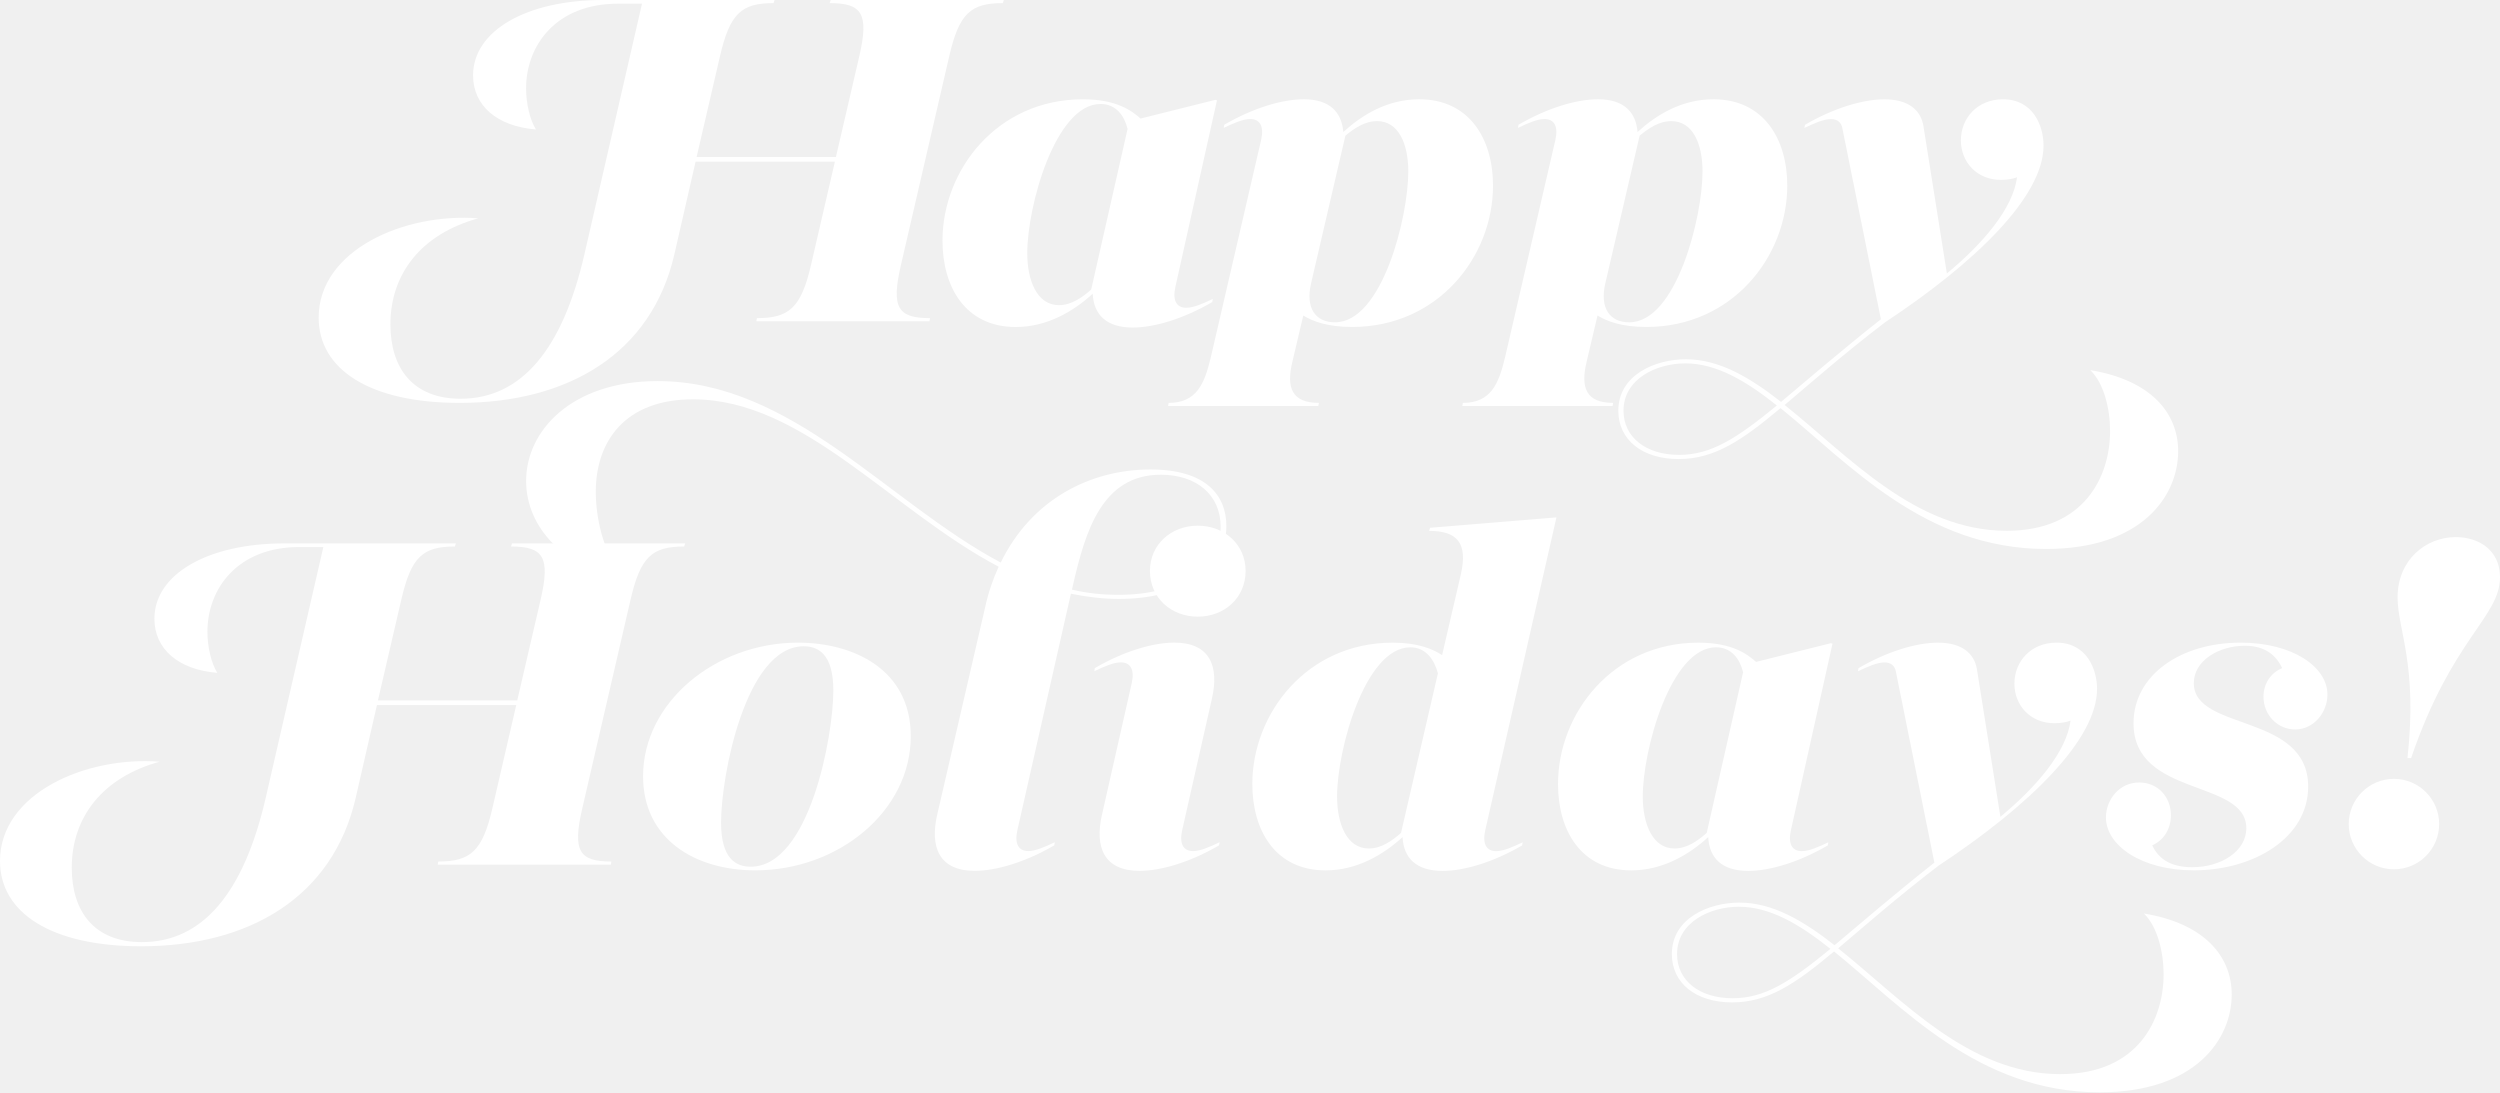
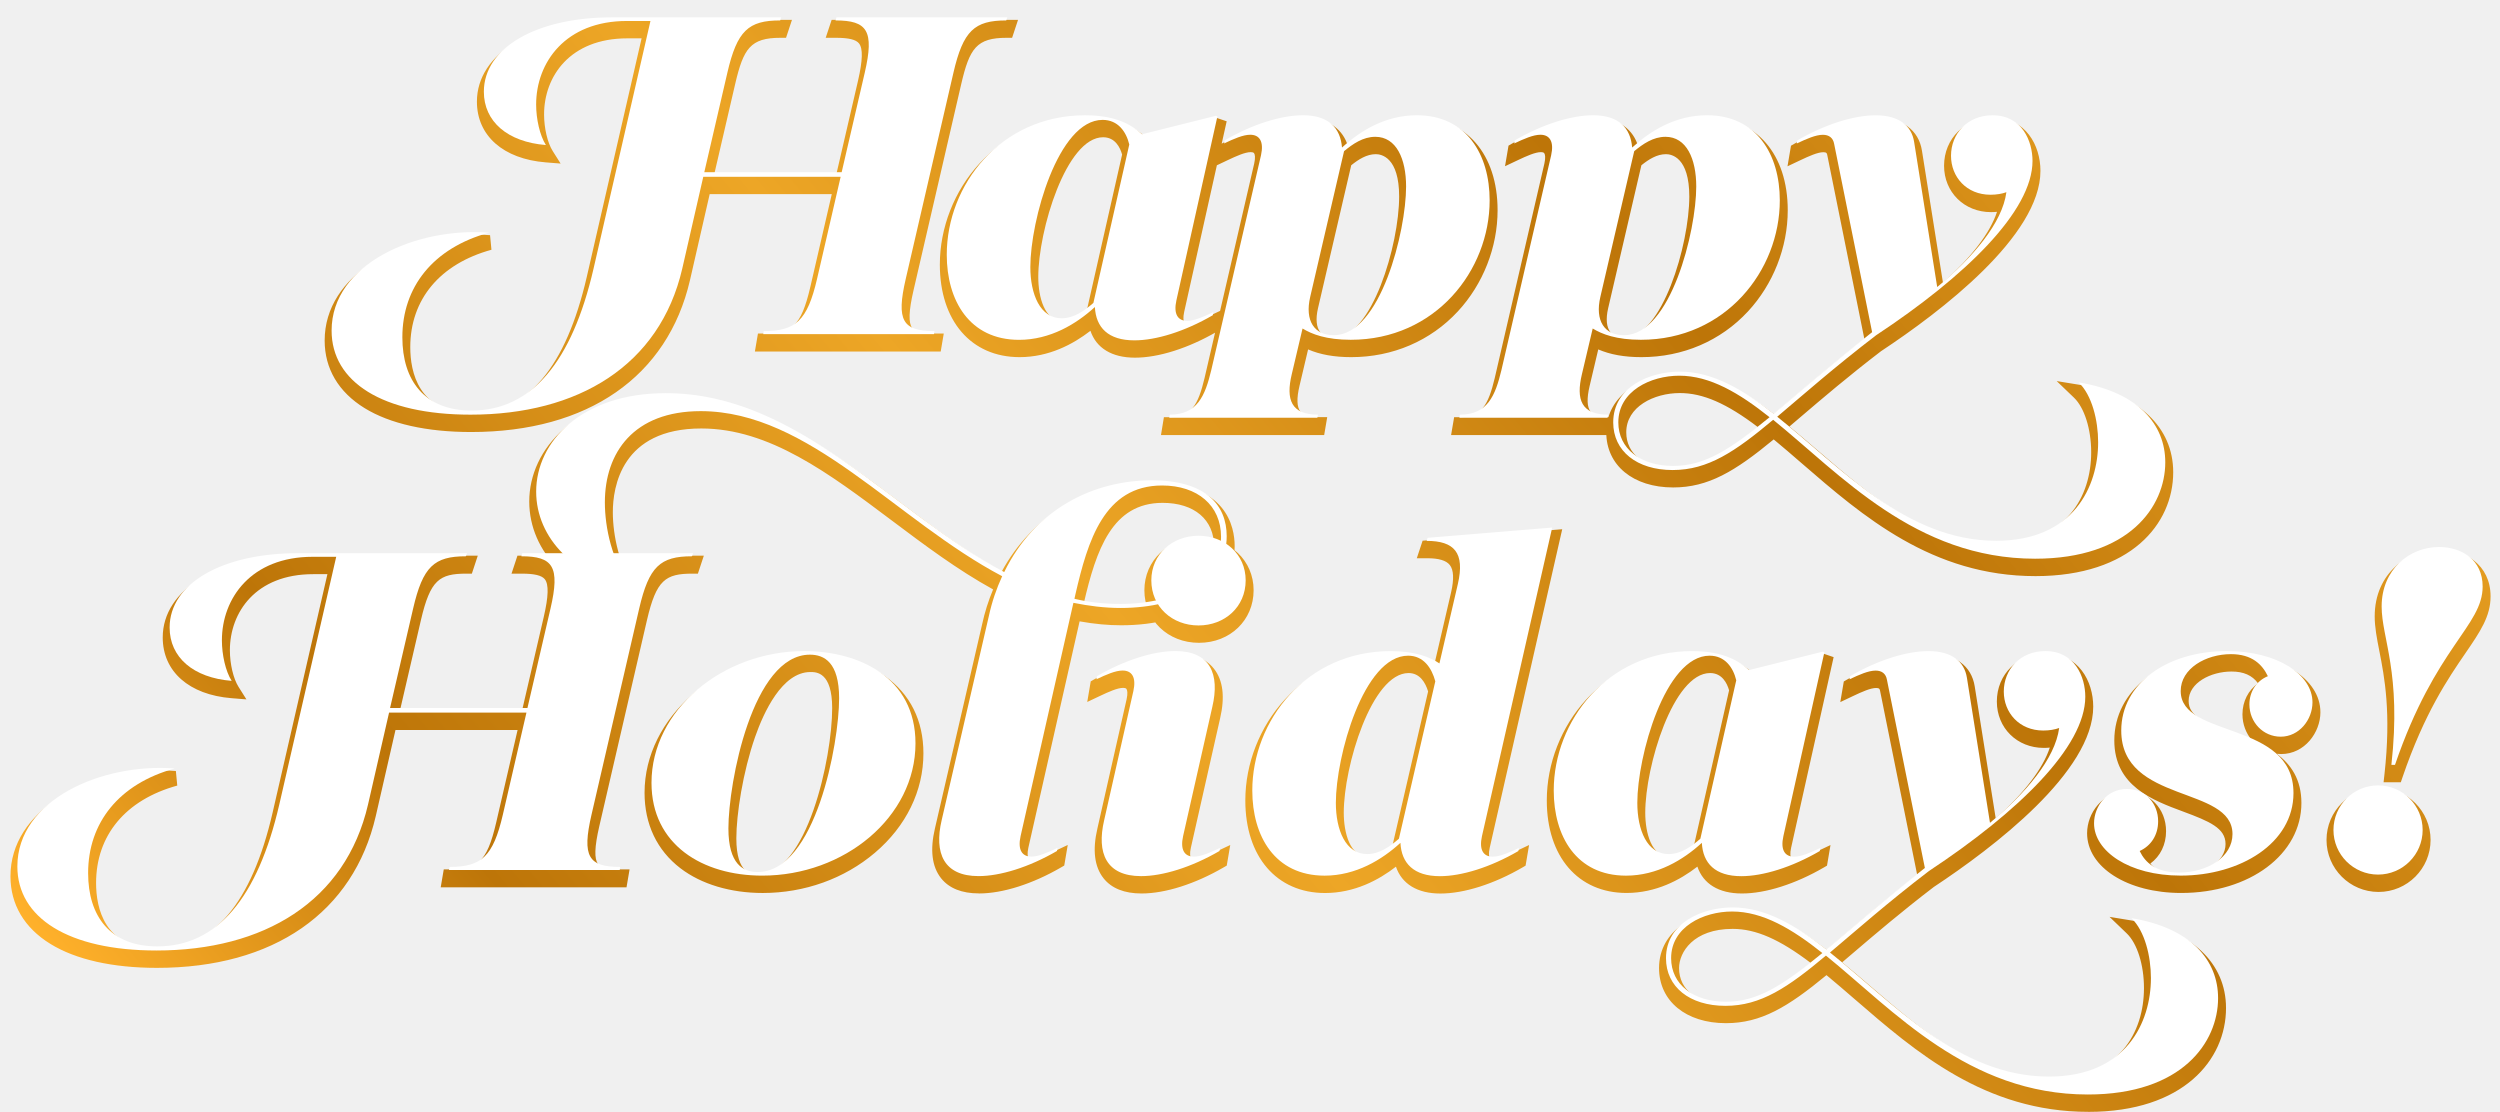
- <svg xmlns="http://www.w3.org/2000/svg" version="1.1" id="Layer_1" x="0px" y="0px" viewBox="0 0 993.99 434.31" style="enable-background:new 0 0 993.99 434.31;" xml:space="preserve">
+ <svg xmlns="http://www.w3.org/2000/svg" version="1.1" id="Layer_1" x="0px" y="0px" viewBox="0 0 1007.99 448.3" style="enable-background:new 0 0 1007.99 448.3;" xml:space="preserve">
  <style type="text/css">
- 	.st0{fill:#FFFFFF;}
+ 	.st0{fill:url(#SVGID_1_);}
+ 	.st1{fill:#FFFFFF;}
</style>
  <g>
+     <linearGradient id="SVGID_1_" gradientUnits="userSpaceOnUse" x1="159.723" y1="549.865" x2="811.1" y2="3.296">
+       <stop offset="0" style="stop-color:#FFB12B" />
+       <stop offset="0.183" style="stop-color:#BD7508" />
+       <stop offset="0.489" style="stop-color:#EDA626" />
+       <stop offset="0.789" style="stop-color:#BD7508" />
+       <stop offset="1" style="stop-color:#E39B1F" />
+     </linearGradient>
+     <path class="st0" d="M189.92,174.19c-17.84,0-32.68-3.33-42.92-9.64c-10.53-6.49-16.1-15.92-16.1-27.26   c0-26.73,30.77-42.71,60.52-42.71c2.07,0,4.15,0.08,6.17,0.24l0.56,5.88c-20.8,5.72-32.73,20.04-32.73,39.28   c0,9.92,3.23,26.56,24.9,26.56c22.29,0,37.86-18.48,46.27-54.92l22.1-96.16h-5.74c-23.2,0-33.58,15.41-33.58,30.69   c0,5.52,1.39,11.44,3.47,14.73l3.2,5.07l-5.98-0.48c-17.13-1.37-27.77-10.75-27.77-24.49C192.29,21.56,214.77,8,246.96,8h72.36   l-2.39,7.24h-2.17c-12.18,0-15,4.23-18.37,18.76l-8.45,36.42h49.23l8.76-37.78c1.92-8.28,2.05-13.09,0.42-15.14   c-1.22-1.54-4.17-2.26-9.28-2.26h-4.15L335.32,8h75.15l-2.39,7.24h-2.17c-12.18,0-15,4.23-18.37,18.76l-19.22,83.09   c-1.94,8.36-2.1,13.19-0.49,15.2c1.19,1.5,4.1,2.2,9.14,2.2h3.55l-1.23,7.24h-74.92l1.23-7.24h2.53c10.85,0,14.83-2.59,18.58-18.76   l8.66-37.45h-49.23l-7.94,34.67C269.2,151.87,237.02,174.19,189.92,174.19z M490.7,133.69l1.22-0.71l1.41-8.3l-5.2,2.46   c-3.44,1.63-7,3.22-9.26,3.22c-0.46,0-1.07-0.07-1.33-0.39c-0.39-0.48-0.61-1.84-0.08-4.23l17.13-76.83l-4.01-1.36l-29.12,7.28   c-4.46-3.63-11.24-7.37-23.71-7.37c-16.68,0-31.92,6.58-42.9,18.54c-10.11,11-15.91,25.83-15.91,40.68   c0,22.66,12.61,37.31,32.13,37.32c11.83,0,21.61-5.2,28.59-10.62c2.35,6.95,8.63,10.83,17.92,10.83   C467.11,144.23,479.18,140.39,490.7,133.69z M452.43,62.31l-14.09,62.2c-2.79,2.37-6.33,4.82-10.1,4.82   c-7.09,0-9.61-9.52-9.61-17.67c0-18.78,11.3-56.32,26.14-56.32C449.61,55.34,451.62,59.44,452.43,62.31z M533.9,175.42l1.23-7.24   h-3.55c-3.64,0-6.09-0.76-7.28-2.27c-1.44-1.82-1.55-5.31-0.34-10.37l3.46-14.66c4.81,2.09,10.54,3.12,17.39,3.12   c16.7,0,31.97-6.55,42.99-18.45c10.18-10.99,16.02-25.85,16.02-40.77c0-22.66-12.7-37.31-32.35-37.31   c-9.91,0-19.41,3.53-28.3,10.49c-2.46-6.73-8.63-10.49-17.59-10.49c-9.54,0-21.61,3.84-33.13,10.54l-1.22,0.71l-1.41,8.31   l5.21-2.47c3.44-1.63,6.98-3.22,9.25-3.22c0.46,0,1.07,0.07,1.33,0.39c0.39,0.48,0.61,1.84,0.08,4.2l-20.04,86.59   c-2.55,10.62-5.27,15.68-13.82,15.68h-2.55l-1.18,7.23H533.9z M544.81,66.63c3-2.4,6.26-4.47,9.92-4.47c2.21,0,9.4,1.23,9.4,17.05   c0,19.49-11.04,56.94-26.14,56.94c-2.59,0-4.5-0.75-5.68-2.23c-1.57-1.98-1.89-5.38-0.91-9.59L544.81,66.63z M650.89,175.42   l1.23-7.24h-3.55c-3.65,0-6.1-0.76-7.28-2.27c-1.44-1.82-1.55-5.31-0.34-10.37l3.46-14.66c4.81,2.09,10.54,3.12,17.39,3.12   c16.7,0,31.97-6.55,42.99-18.45c10.18-10.99,16.02-25.85,16.02-40.77c0-22.66-12.7-37.31-32.35-37.31   c-9.91,0-19.41,3.53-28.3,10.49c-2.46-6.73-8.63-10.49-17.59-10.49c-9.54,0-21.61,3.84-33.13,10.54l-1.21,0.71l-1.41,8.3l5.2-2.46   c3.44-1.63,7-3.22,9.26-3.22c0.46,0,1.07,0.07,1.33,0.39c0.39,0.48,0.61,1.84,0.08,4.2l-20.04,86.59   c-2.55,10.62-5.27,15.68-13.82,15.68h-2.53l-1.23,7.23H650.89z M661.8,66.63c3-2.4,6.26-4.47,9.92-4.47c2.21,0,9.4,1.23,9.4,17.05   c0,19.49-11.04,56.94-26.14,56.94c-2.59,0-4.5-0.75-5.68-2.23c-1.57-1.98-1.89-5.38-0.91-9.59L661.8,66.63z M876.23,190.41   c0-18.2-14-31.36-37.44-35.2l-9.54-1.56l6.97,6.69c4.21,4.04,6.94,12.68,6.94,22.02c0,17.74-10.02,36.69-38.13,36.69   c-28.59,0-50.73-19.02-72.15-37.42c-3.92-3.36-7.66-6.58-11.41-9.65c1.44-1.22,2.92-2.48,4.44-3.78   c9.14-7.8,19.49-16.63,32.49-26.58c24.06-15.91,64.3-46.46,64.3-72.73c0-10.31-5.98-21.4-19.12-21.4   c-11.25,0-19.74,8.31-19.74,19.33c0,10.67,8.13,18.71,18.92,18.71c0.82,0,1.64-0.04,2.43-0.12c-2.76,8.46-10.3,18.35-21.8,28.56   l-8.46-53.18c-1.31-8.44-8.04-13.29-18.46-13.29c-9.54,0-21.61,3.84-33.13,10.54l-1.22,0.71l-1.41,8.3l5.2-2.46   c3.44-1.63,7-3.22,9.26-3.22c1.3,0,1.47,0.46,1.59,1.21l14.96,74.16c-12.17,9.68-22.22,18.18-30.36,25.07   c-2.13,1.8-4.16,3.52-6.1,5.15c-10.71-8.19-23.44-16.1-37.75-16.1c-14.84,0-29.87,8.06-29.87,23.46   c0,13.29,10.84,22.22,26.98,22.22c14.16,0,24.98-6.52,40.53-19.37c3.68,3.03,7.41,6.26,11.32,9.65   c24.62,21.31,52.53,45.47,94.26,45.47C859.07,232.27,876.23,211.25,876.23,190.41z M708.86,172.27   c-13.96,11.23-23.01,16.59-34.04,16.59c-11.62,0-19.12-5.72-19.12-14.57c0-10.27,11.13-15.81,21.6-15.81   C686.61,158.48,696.19,162.63,708.86,172.27z M63.23,390.24c47.1,0,79.29-22.32,88.29-61.24l7.94-34.67h49.23l-8.66,37.45   c-3.75,16.17-7.73,18.76-18.58,18.76h-2.53l-1.23,7.24h74.92l1.23-7.24h-3.55c-5.05,0-7.96-0.7-9.15-2.2   c-1.6-2.01-1.44-6.84,0.49-15.2l19.22-83.09c3.78-16.3,7.51-18.76,18.37-18.76h2.17l2.39-7.24h-75.15l-2.39,7.24h4.15   c5.11,0,8.05,0.72,9.28,2.26c1.63,2.05,1.5,6.87-0.42,15.14l-8.76,37.78h-49.23l8.45-36.42c3.78-16.3,7.51-18.76,18.37-18.76h2.17   l2.39-7.24h-72.36c-32.19,0-54.67,13.56-54.67,32.97c0,13.74,10.64,23.12,27.77,24.49l5.98,0.48l-3.2-5.07   c-2.07-3.29-3.47-9.2-3.47-14.73c0-15.28,10.38-30.69,33.58-30.69h5.74l-22.1,96.16c-8.41,36.45-23.98,54.92-46.27,54.92   c-21.67,0-24.9-16.64-24.9-26.56c0-19.24,11.93-33.55,32.73-39.28l-0.56-5.88c-2.02-0.16-4.1-0.24-6.17-0.24   c-29.75,0-60.52,15.97-60.52,42.71c0,11.34,5.57,20.76,16.1,27.25C30.54,386.89,45.38,390.23,63.23,390.24L63.23,390.24z    M352.76,343.83c12.61-10.71,19.56-24.96,19.56-40.11c0-13.18-5.35-23.92-15.48-31.06c-8.38-5.9-19.87-9.15-32.37-9.15   c-35.01,0-64.59,25.7-64.59,56.12c0,12.7,5.02,23.24,14.51,30.48c8.4,6.41,20.17,9.94,33.13,9.94   C324.38,360.05,340.45,354.29,352.76,343.83z M335.53,285.53c0,20.06-10.16,67.07-29.86,67.07c-2.4,0-8.78,0-8.78-14.57   c0-9.57,2.6-26.71,7.58-40.95c3.41-9.76,10.84-26.12,22.28-26.12C329.15,270.96,335.53,270.96,335.53,285.53z M394.75,360.24   c9.53,0,21.61-3.84,33.13-10.54l1.22-0.71l1.41-8.3l-5.2,2.46c-3.44,1.63-6.99,3.22-9.26,3.22c-0.46,0-1.07-0.07-1.33-0.39   c-0.39-0.48-0.61-1.84-0.08-4.22l20.65-91.23c6.07,1.08,11.45,1.58,16.73,1.58c27.82,0,45.79-12.54,45.79-31.94   c0-7.68-3.23-25.53-33.18-25.53c-26.09,0-48.59,13.36-60.79,35.9c-13.71-7.62-27.1-17.65-40.07-27.36   c-28.66-21.47-58.29-43.68-95.09-43.68c-36.3,0-55.29,21.48-55.29,42.69c0,20.61,17.18,37.77,40.86,40.81l7.51,0.96l-4.81-5.84   c-7.28-8.84-9.86-22.54-9.86-31.57c0-10.16,3.47-33.79,35.65-33.79c27.45,0,51.46,18.04,76.88,37.14   c13.04,9.79,26.5,19.9,40.8,27.75c-1.93,4.61-3.42,9.35-4.44,14.11l-19.02,82.26c-2.04,8.69-1.2,15.44,2.47,20.07   c3.23,4.07,8.38,6.13,15.31,6.13H394.75z M468.75,202.75c12.81,0,20.77,6.77,20.77,17.67c0,14.4-15.07,24.08-37.51,24.08   c-5.4,0-10.34-0.45-15.01-1.36C442,221.72,448.38,202.75,468.75,202.75z M493.4,349.71l1.22-0.71l1.41-8.3l-5.2,2.46   c-3.44,1.63-6.99,3.22-9.26,3.22c-0.46,0-1.07-0.07-1.33-0.39c-0.39-0.48-0.61-1.84-0.08-4.22l11.77-52.07   c2.04-8.69,1.2-15.44-2.47-20.08c-3.23-4.07-8.39-6.14-15.33-6.14c-9.53,0-21.61,3.84-33.13,10.54l-1.22,0.71l-1.41,8.3l5.2-2.46   c3.44-1.63,6.99-3.22,9.26-3.22c0.47,0,1.07,0.07,1.33,0.39c0.39,0.48,0.61,1.84,0.08,4.22l-11.77,52.07   c-2.04,8.69-1.2,15.44,2.47,20.08c3.23,4.07,8.39,6.14,15.33,6.14C469.81,360.25,481.88,356.41,493.4,349.71z M505.45,237.99   c0-11.96-9.47-20.98-22.02-20.98s-22.02,9.02-22.02,20.98c0,12.08,9.47,21.19,22.02,21.19S505.45,250.07,505.45,237.99z    M613.9,349.73l1.21-0.71l1.41-8.31l-5.21,2.47c-3.43,1.63-6.98,3.22-9.25,3.22c-0.46,0-1.07-0.07-1.33-0.39   c-0.39-0.48-0.61-1.84-0.08-4.21l29.23-128.42l-56.29,4.63l-2.34,7.07h4.15c4.7,0,7.69,0.89,9.14,2.71   c1.58,1.98,1.76,5.68,0.55,10.97l-6.54,28.16c-4.86-2.26-10.76-3.4-17.62-3.4c-16.68,0-31.92,6.58-42.91,18.54   c-10.11,11-15.91,25.83-15.91,40.68c0,22.66,12.62,37.31,32.14,37.32c11.83,0,21.61-5.2,28.59-10.62   c2.35,6.95,8.63,10.83,17.92,10.83C590.31,360.27,602.38,356.43,613.9,349.73z M575.81,278.78l-14.28,61.75   c-2.78,2.37-6.32,4.83-10.12,4.83c-7.09,0-9.61-9.52-9.61-17.67c0-18.78,11.3-56.32,26.14-56.32   C572.5,271.37,574.73,275.25,575.81,278.78z M735.43,349.73l1.21-0.71l1.41-8.3l-5.2,2.46c-3.45,1.63-7,3.22-9.26,3.22   c-0.46,0-1.07-0.07-1.33-0.39c-0.39-0.48-0.61-1.84-0.08-4.23l17.13-76.83l-4.01-1.36l-29.12,7.28   c-4.46-3.63-11.24-7.37-23.71-7.37c-16.68,0-31.92,6.58-42.9,18.54c-10.11,11-15.91,25.83-15.91,40.68   c0,22.66,12.61,37.31,32.13,37.32c11.83,0,21.61-5.2,28.59-10.62c2.35,6.95,8.63,10.83,17.92,10.83   C711.84,360.27,723.91,356.43,735.43,349.73z M697.16,278.34l-14.09,62.2c-2.78,2.37-6.31,4.82-10.1,4.82   c-7.09,0-9.61-9.52-9.61-17.67c0-18.78,11.3-56.32,26.14-56.32C694.34,271.37,696.35,275.47,697.16,278.34z M842.02,448.3   c38.34,0,55.5-21.02,55.5-41.86c0-18.2-14-31.36-37.44-35.2l-9.52-1.56l6.95,6.68c4.21,4.04,6.93,12.69,6.93,22.02   c0,17.74-10.02,36.69-38.13,36.69c-28.59,0-50.73-19.02-72.15-37.42c-3.92-3.36-7.66-6.58-11.41-9.65   c1.44-1.22,2.92-2.48,4.44-3.78c9.14-7.8,19.49-16.63,32.49-26.58c24.06-15.91,64.3-46.46,64.3-72.73c0-10.31-5.98-21.4-19.12-21.4   c-11.25,0-19.74,8.31-19.74,19.33c0,10.67,8.13,18.71,18.92,18.71c0.82,0,1.64-0.04,2.43-0.12c-2.76,8.46-10.3,18.35-21.8,28.56   l-8.46-53.18c-1.31-8.45-8.04-13.29-18.46-13.29c-9.54,0-21.61,3.84-33.13,10.54l-1.21,0.71l-1.41,8.31l5.21-2.47   c3.43-1.63,6.98-3.22,9.25-3.22c1.3,0,1.47,0.46,1.59,1.21L773,352.75c-12.17,9.68-22.23,18.19-30.37,25.07   c-2.13,1.8-4.15,3.51-6.09,5.14c-10.71-8.19-23.43-16.1-37.75-16.1c-14.84,0-29.87,8.06-29.87,23.46   c0,13.29,10.84,22.22,26.98,22.22c14.16,0,24.98-6.52,40.53-19.37c3.68,3.04,7.42,6.27,11.35,9.67   c24.62,21.31,52.52,45.45,94.23,45.45H842.02z M730.15,388.31c-13.96,11.22-23.01,16.58-34.04,16.59   c-11.62,0-19.12-5.72-19.12-14.57c0-6.36,5.75-15.81,21.6-15.81C707.9,374.52,717.47,378.67,730.15,388.31z M879.45,360.04   c27.63,0,48.47-15.6,48.47-36.28c0-9.47-4.19-15.55-9.97-19.84c0.59,0.07,1.2,0.11,1.81,0.11c9.46,0,15.82-8.71,15.82-16.85   c0-13.49-16.13-23.67-37.52-23.67c-26.41,0-45.58,14.74-45.58,35.04c0,18.37,15.41,24.09,27.8,28.69   c10.57,3.92,17.05,6.65,17.05,13.06c0,7.01-8.13,12.5-18.5,12.5c-6.65,0-9.96-2.25-11.8-4.63c4.01-2.95,6.32-7.63,6.32-13.04   c0-9.13-6.71-16.02-15.61-16.02c-10.03,0-16.23,8.75-16.23,16.85c0,13.73,16.3,24.08,37.91,24.08H879.45z M910.44,275.51   c-3.95,2.78-6.29,7.33-6.29,12.5c0,3.97,1.42,7.61,3.76,10.42c-2.78-1.17-5.61-2.19-8.29-3.15c-10.64-3.82-17.17-6.47-17.17-12.64   c0-7.34,8.96-11.88,17.26-11.88C904.58,270.75,908.06,272.27,910.44,275.51z M980,338.65c0-11.57-9.41-20.98-20.98-20.98   s-20.98,9.41-20.98,20.98s9.41,20.98,20.98,20.98S980,350.22,980,338.65z M968,315.4l0.69-2.03c8.85-25.91,18.43-39.9,25.43-50.11   c5.85-8.54,10.07-14.71,10.07-22.79c0-13-10.66-18.92-20.57-18.92c-12.68,0-26.15,9.46-26.15,26.98c0,4.38,0.86,8.79,1.86,13.89   c2.05,10.46,4.85,24.78,2.09,49.65l-0.37,3.33H968z" />
+   </g>
+   <g>
    <g>
-       <path class="st0" d="M126.7,126.29c0-26.87,34.1-41.75,63.46-39.48c-22.53,6.2-34.93,21.91-34.93,42.17    c0,17.36,8.89,29.56,27.9,29.56c24.18,0,40.51-19.64,49.19-57.25l22.94-99.83h-9.51c-24.8,0-36.58,16.74-36.58,33.69    c0,5.79,1.45,12.4,3.93,16.33c-15.5-1.24-25.01-9.51-25.01-21.5C188.09,12.19,209.38,0,239.76,0h68.21l-0.41,1.24    c-12.81,0-17.36,4.13-21.29,21.08l-9.3,40.1h55.39l9.3-40.1c3.93-16.95,1.03-21.08-11.78-21.08L330.29,0h68.83l-0.41,1.24    c-12.81,0-17.36,4.13-21.29,21.08l-19.22,83.09c-3.93,16.95-1.24,21.08,11.57,21.08l-0.21,1.24h-68.83l0.21-1.24    c12.82,0,17.57-4.13,21.5-21.08l9.51-41.13h-55.39l-8.47,37c-9.09,39.27-42.17,58.91-85.37,58.91    C147.16,160.19,126.7,146.96,126.7,126.29z" />
-       <path class="st0" d="M374.73,95.7c0-28.11,21.7-56.22,55.81-56.22c13.44,0,19.43,4.55,22.94,7.65l29.76-7.44l0.62,0.21    l-16.54,74.2c-1.24,5.58,0.62,8.27,4.34,8.27c2.89,0,6.61-1.65,10.54-3.51l-0.21,1.24c-11.37,6.61-22.94,10.13-31.62,10.13    c-10.54,0-15.5-5.17-15.92-13.44c-7.44,6.82-17.98,13.23-30.59,13.23C383.83,130.01,374.73,114.1,374.73,95.7z M433.85,115.13    l14.47-63.87c-1.24-5.17-4.55-9.92-10.75-9.92c-17.98,0-29.14,40.72-29.14,59.32c0,10.96,3.93,20.67,12.61,20.67    C425.99,121.33,430.33,118.23,433.85,115.13z" />
-       <path class="st0" d="M464.64,160.19c11.16,0,14.26-7.65,16.74-17.98l20.05-86.61c1.24-5.58-0.62-8.27-4.34-8.27    c-2.89,0-6.62,1.65-10.54,3.51l0.21-1.24c11.37-6.61,22.94-10.13,31.62-10.13c10.33,0,15.09,5.17,15.71,13.02    c7.44-6.82,17.57-13.02,30.18-13.02c20.05,0,29.35,15.92,29.35,34.31c0,28.32-21.91,56.22-56.01,56.22    c-9.92,0-15.71-2.27-19.43-4.55l-4.34,18.4c-2.48,10.33-0.21,16.33,10.54,16.33l-0.21,1.24h-59.73L464.64,160.19z M534.92,53.95    l-13.64,58.7c-2.27,9.71,1.65,15.5,9.51,15.5c18.81,0,29.14-41.96,29.14-59.94c0-11.16-3.93-20.05-12.4-20.05    C542.57,48.16,538.43,51.05,534.92,53.95z" />
-       <path class="st0" d="M581.63,160.19c11.16,0,14.26-7.65,16.74-17.98l20.05-86.61c1.24-5.58-0.62-8.27-4.34-8.27    c-2.89,0-6.61,1.65-10.54,3.51l0.21-1.24c11.37-6.61,22.94-10.13,31.62-10.13c10.33,0,15.09,5.17,15.71,13.02    c7.44-6.82,17.57-13.02,30.18-13.02c20.05,0,29.35,15.92,29.35,34.31c0,28.32-21.91,56.22-56.01,56.22    c-9.92,0-15.71-2.27-19.43-4.55l-4.34,18.4c-2.48,10.33-0.21,16.33,10.54,16.33l-0.21,1.24h-59.74L581.63,160.19z M651.91,53.95    l-13.64,58.7c-2.27,9.71,1.65,15.5,9.51,15.5c18.81,0,29.14-41.96,29.14-59.94c0-11.16-3.93-20.05-12.4-20.05    C659.56,48.16,655.42,51.05,651.91,53.95z" />
-       <path class="st0" d="M707.93,162.26c-15.3,12.82-26.25,20.26-40.51,20.26c-14.47,0-23.98-7.65-23.98-19.22    c0-14.26,14.68-20.46,26.87-20.46c13.23,0,25.42,7.23,37.83,16.95c10.13-8.47,22.74-19.43,39.69-32.86l-15.3-75.86    c-0.41-2.48-2.07-3.72-4.55-3.72c-2.89,0-6.61,1.65-10.54,3.51l0.21-1.24c11.37-6.61,22.94-10.13,31.62-10.13    c9.3,0,14.47,4.13,15.5,10.75l9.3,58.49c14.47-11.99,26.25-25.84,27.9-38.24c-1.65,0.62-3.93,1.03-6.41,1.03    c-9.71,0-15.92-7.23-15.92-15.71c0-8.89,6.61-16.33,16.74-16.33c11.99,0,16.12,10.54,16.12,18.4c0,20.26-27.08,46.51-63.04,70.28    c-16.74,12.81-29.35,23.98-39.89,32.86c25.42,20.26,51.88,50.02,88.26,50.02c31.21,0,41.13-21.91,41.13-39.69    c0-8.89-2.48-19.02-7.86-24.18c23.98,3.93,34.93,16.95,34.93,32.24c0,17.78-14.47,38.86-52.5,38.86    C765.18,218.27,735,184.17,707.93,162.26z M706.48,161.22c-12.2-9.71-23.98-16.74-36.38-16.74c-11.57,0-24.6,6.2-24.6,18.81    c0,10.54,8.89,17.57,22.12,17.57C680.23,180.86,690.36,174.45,706.48,161.22z" />
+       <path class="st1" d="M133.7,133.29c0-26.87,34.1-41.75,63.46-39.48c-22.53,6.2-34.93,21.91-34.93,42.17    c0,17.36,8.89,29.56,27.9,29.56c24.18,0,40.51-19.64,49.19-57.25l22.94-99.83h-9.51c-24.8,0-36.58,16.74-36.58,33.69    c0,5.79,1.45,12.4,3.93,16.33c-15.5-1.24-25.01-9.51-25.01-21.5C195.09,19.19,216.38,7,246.76,7h68.21l-0.41,1.24    c-12.81,0-17.36,4.13-21.29,21.08l-9.3,40.1h55.39l9.3-40.1c3.93-16.95,1.03-21.08-11.78-21.08L337.29,7h68.83l-0.41,1.24    c-12.81,0-17.36,4.13-21.29,21.08l-19.22,83.09c-3.93,16.95-1.24,21.08,11.57,21.08l-0.21,1.24h-68.83l0.21-1.24    c12.82,0,17.57-4.13,21.5-21.08l9.51-41.13h-55.39l-8.47,37c-9.09,39.27-42.17,58.91-85.37,58.91    C154.16,167.19,133.7,153.96,133.7,133.29z" />
    </g>
    <g>
-       <path class="st0" d="M0,342.33c0-26.87,34.11-41.75,63.46-39.48c-22.53,6.2-34.93,21.91-34.93,42.17    c0,17.36,8.89,29.56,27.9,29.56c24.18,0,40.51-19.64,49.19-57.25l22.94-99.83h-9.51c-24.8,0-36.58,16.74-36.58,33.69    c0,5.79,1.45,12.4,3.93,16.33c-15.5-1.24-25.01-9.51-25.01-21.5c0-17.78,21.29-29.97,51.67-29.97h68.21l-0.41,1.24    c-12.82,0-17.36,4.13-21.29,21.08l-9.3,40.1h55.39l9.3-40.1c3.93-16.95,1.03-21.08-11.78-21.08l0.41-1.24h68.83l-0.41,1.24    c-12.82,0-17.36,4.13-21.29,21.08l-19.22,83.09c-3.93,16.95-1.24,21.08,11.58,21.08l-0.21,1.24h-68.83l0.21-1.24    c12.82,0,17.57-4.13,21.5-21.08l9.51-41.13h-55.39l-8.47,37c-9.09,39.27-42.17,58.91-85.37,58.91C20.46,376.22,0,363,0,342.33z" />
-       <path class="st0" d="M255.68,308.63c0-29.35,28.73-53.12,61.59-53.12c21.91,0,44.85,10.54,44.85,37.21    c0,29.76-28.73,53.33-61.8,53.33C276.35,346.05,255.68,333.65,255.68,308.63z M331.33,274.53c0-14.47-5.99-17.57-11.78-17.57    c-23.15,0-32.86,51.67-32.86,70.07c0,14.47,5.99,17.57,11.78,17.57C321.82,344.6,331.33,292.72,331.33,274.53z" />
-       <path class="st0" d="M372.67,323.72l19.02-82.27c1.24-5.79,3.1-11.16,5.38-16.12c-42.79-22.53-77.72-66.56-121.54-66.56    c-27.08,0-38.65,16.74-38.65,36.79c0,10.13,2.89,24.18,10.54,33.48c-22.53-2.89-38.24-19.02-38.24-37.83    c0-20.05,18.19-39.69,52.29-39.69c53.53,0,91.57,48.37,136.42,72.14c12.4-25.42,35.96-37,59.53-37    c21.91,0,30.18,10.13,30.18,22.53c0,18.19-17.98,28.94-42.79,28.94c-6.61,0-12.81-0.83-19.02-2.07l-21.29,94.05    c-1.24,5.58,0.62,8.27,4.34,8.27c2.89,0,6.61-1.65,10.54-3.51l-0.21,1.24c-11.37,6.61-22.94,10.13-31.62,10.13    C373.5,346.25,369.57,336.95,372.67,323.72z M444.81,236.5c24.18,0,40.51-10.75,40.51-27.08c0-12.61-9.51-20.67-23.77-20.67    c-23.36,0-29.97,22.32-34.93,43.82l-0.41,1.86C432.2,235.88,438.4,236.5,444.81,236.5z" />
-       <path class="st0" d="M438.19,323.72l11.78-52.09c1.24-5.58-0.62-8.27-4.34-8.27c-2.89,0-6.61,1.65-10.54,3.51l0.21-1.24    c11.37-6.61,22.94-10.13,31.62-10.13c14.05,0,17.98,9.3,14.88,22.53l-11.78,52.09c-1.24,5.58,0.62,8.27,4.34,8.27    c2.89,0,6.61-1.65,10.54-3.51l-0.21,1.24c-11.37,6.61-22.94,10.13-31.62,10.13C439.02,346.25,435.09,336.95,438.19,323.72z     M457.21,226.99c0-10.54,8.47-17.98,19.02-17.98s19.02,7.44,19.02,17.98c0,10.75-8.47,18.19-19.02,18.19    S457.21,237.74,457.21,226.99z" />
-       <path class="st0" d="M497.92,311.74c0-28.11,21.7-56.22,55.81-56.22c9.92,0,15.92,2.48,19.64,4.96l7.44-32.04    c2.89-12.61-1.45-17.36-12.61-17.36l0.41-1.24l50.23-4.13l-28.32,124.43c-1.24,5.58,0.62,8.27,4.34,8.27    c2.89,0,6.62-1.65,10.54-3.51l-0.21,1.24c-11.37,6.61-22.94,10.13-31.62,10.13c-10.54,0-15.5-5.17-15.92-13.44    c-7.44,6.82-17.98,13.23-30.59,13.23C507.02,346.05,497.92,330.13,497.92,311.74z M557.04,331.16l14.67-63.46    c-1.45-5.37-4.75-10.33-10.96-10.33c-17.98,0-29.14,40.72-29.14,59.32c0,10.96,3.93,20.67,12.61,20.67    C549.18,337.37,553.52,334.27,557.04,331.16z" />
-       <path class="st0" d="M619.46,311.74c0-28.11,21.7-56.22,55.81-56.22c13.44,0,19.43,4.55,22.94,7.65l29.76-7.44l0.62,0.21    l-16.54,74.2c-1.24,5.58,0.62,8.27,4.34,8.27c2.89,0,6.61-1.65,10.54-3.51l-0.21,1.24c-11.37,6.61-22.94,10.13-31.62,10.13    c-10.54,0-15.5-5.17-15.92-13.44c-7.44,6.82-17.98,13.23-30.59,13.23C628.55,346.05,619.46,330.13,619.46,311.74z M678.58,331.16    l14.47-63.87c-1.24-5.17-4.55-9.92-10.75-9.92c-17.98,0-29.14,40.72-29.14,59.32c0,10.96,3.93,20.67,12.61,20.67    C670.72,337.37,675.06,334.27,678.58,331.16z" />
-       <path class="st0" d="M729.21,378.29c-15.3,12.82-26.25,20.26-40.51,20.26c-14.47,0-23.98-7.65-23.98-19.22    c0-14.26,14.68-20.46,26.87-20.46c13.23,0,25.42,7.23,37.82,16.95c10.13-8.47,22.74-19.43,39.69-32.86l-15.29-75.86    c-0.41-2.48-2.07-3.72-4.55-3.72c-2.89,0-6.62,1.65-10.54,3.51l0.21-1.24c11.37-6.61,22.94-10.13,31.62-10.13    c9.3,0,14.47,4.13,15.5,10.75l9.3,58.49c14.47-11.99,26.25-25.84,27.9-38.24c-1.65,0.62-3.93,1.03-6.41,1.03    c-9.71,0-15.92-7.23-15.92-15.71c0-8.89,6.61-16.33,16.74-16.33c11.99,0,16.12,10.54,16.12,18.4c0,20.26-27.08,46.51-63.04,70.28    c-16.74,12.81-29.35,23.98-39.89,32.86c25.42,20.26,51.88,50.02,88.26,50.02c31.21,0,41.13-21.91,41.13-39.69    c0-8.89-2.48-19.02-7.85-24.18c23.98,3.93,34.93,16.95,34.93,32.24c0,17.78-14.47,38.86-52.5,38.86    C786.47,434.31,756.29,400.2,729.21,378.29z M727.77,377.26c-12.2-9.71-23.98-16.74-36.38-16.74c-11.58,0-24.6,6.2-24.6,18.81    c0,10.54,8.89,17.57,22.12,17.57C701.52,396.89,711.64,390.49,727.77,377.26z" />
-       <path class="st0" d="M837.31,324.96c0-6.82,5.17-13.85,13.23-13.85c7.44,0,12.61,5.79,12.61,13.02c0,5.58-2.89,9.92-7.44,11.99    c2.27,4.75,6.61,8.68,15.92,8.68c11.58,0,21.5-6.41,21.5-15.5c0-19.64-44.85-12.19-44.85-41.75c0-19.02,18.6-32.04,42.58-32.04    c20.46,0,34.52,9.51,34.52,20.67c0,7.03-5.38,13.85-12.82,13.85c-7.03,0-12.61-5.79-12.61-13.02c0-5.17,2.89-9.51,7.44-11.37    c-2.27-4.75-6.41-8.89-14.88-8.89c-10.13,0-20.26,5.79-20.26,14.88c0,19.22,45.47,11.78,45.47,41.13    c0,20.26-21.5,33.28-45.47,33.28C851.37,346.05,837.31,336.12,837.31,324.96z" />
-       <path class="st0" d="M933.84,327.65c0-9.92,8.06-17.98,17.98-17.98c9.92,0,17.98,8.06,17.98,17.98s-8.06,17.98-17.98,17.98    C941.9,345.63,933.84,337.57,933.84,327.65z M953.27,237.53c0-14.88,11.16-23.98,23.15-23.98c9.09,0,17.57,5.17,17.57,15.92    c0,15.92-19.02,24.18-35.34,71.93h-1.45C961.33,264.2,953.27,250.35,953.27,237.53z" />
+       <path class="st1" d="M381.73,102.7c0-28.11,21.7-56.22,55.81-56.22c13.44,0,19.43,4.55,22.94,7.65l29.76-7.44l0.62,0.21    l-16.54,74.2c-1.24,5.58,0.62,8.27,4.34,8.27c2.89,0,6.61-1.65,10.54-3.51l-0.21,1.24c-11.37,6.61-22.94,10.13-31.62,10.13    c-10.54,0-15.5-5.17-15.92-13.44c-7.44,6.82-17.98,13.23-30.59,13.23C390.83,137.01,381.73,121.1,381.73,102.7z M440.85,122.13    l14.47-63.87c-1.24-5.17-4.55-9.92-10.75-9.92c-17.98,0-29.14,40.72-29.14,59.32c0,10.96,3.93,20.67,12.61,20.67    C432.99,128.33,437.33,125.23,440.85,122.13z" />
+     </g>
+     <g>
+       <path class="st1" d="M471.64,167.19c11.16,0,14.26-7.65,16.74-17.98l20.05-86.61c1.24-5.58-0.62-8.27-4.34-8.27    c-2.89,0-6.62,1.65-10.54,3.51l0.21-1.24c11.37-6.61,22.94-10.13,31.62-10.13c10.33,0,15.09,5.17,15.71,13.02    c7.44-6.82,17.57-13.02,30.18-13.02c20.05,0,29.35,15.92,29.35,34.31c0,28.32-21.91,56.22-56.01,56.22    c-9.92,0-15.71-2.27-19.43-4.55l-4.34,18.4c-2.48,10.33-0.21,16.33,10.54,16.33l-0.21,1.24h-59.73L471.64,167.19z M541.92,60.95    l-13.64,58.7c-2.27,9.71,1.65,15.5,9.51,15.5c18.81,0,29.14-41.96,29.14-59.94c0-11.16-3.93-20.05-12.4-20.05    C549.57,55.16,545.43,58.05,541.92,60.95z" />
+     </g>
+     <g>
+       <path class="st1" d="M588.63,167.19c11.16,0,14.26-7.65,16.74-17.98l20.05-86.61c1.24-5.58-0.62-8.27-4.34-8.27    c-2.89,0-6.61,1.65-10.54,3.51l0.21-1.24c11.37-6.61,22.94-10.13,31.62-10.13c10.33,0,15.09,5.17,15.71,13.02    c7.44-6.82,17.57-13.02,30.18-13.02c20.05,0,29.35,15.92,29.35,34.31c0,28.32-21.91,56.22-56.01,56.22    c-9.92,0-15.71-2.27-19.43-4.55l-4.34,18.4c-2.48,10.33-0.21,16.33,10.54,16.33l-0.21,1.24h-59.74L588.63,167.19z M658.91,60.95    l-13.64,58.7c-2.27,9.71,1.65,15.5,9.51,15.5c18.81,0,29.14-41.96,29.14-59.94c0-11.16-3.93-20.05-12.4-20.05    C666.56,55.16,662.42,58.05,658.91,60.95z" />
+     </g>
+     <g>
+       <path class="st1" d="M714.93,169.26c-15.3,12.82-26.25,20.26-40.51,20.26c-14.47,0-23.98-7.65-23.98-19.22    c0-14.26,14.68-20.46,26.87-20.46c13.23,0,25.42,7.23,37.83,16.95c10.13-8.47,22.74-19.43,39.69-32.86l-15.3-75.86    c-0.41-2.48-2.07-3.72-4.55-3.72c-2.89,0-6.61,1.65-10.54,3.51l0.21-1.24c11.37-6.61,22.94-10.13,31.62-10.13    c9.3,0,14.47,4.13,15.5,10.75l9.3,58.49c14.47-11.99,26.25-25.84,27.9-38.24c-1.65,0.62-3.93,1.03-6.41,1.03    c-9.71,0-15.92-7.23-15.92-15.71c0-8.89,6.61-16.33,16.74-16.33c11.99,0,16.12,10.54,16.12,18.4c0,20.26-27.08,46.51-63.04,70.28    c-16.74,12.81-29.35,23.98-39.89,32.86c25.42,20.26,51.88,50.02,88.26,50.02c31.21,0,41.13-21.91,41.13-39.69    c0-8.89-2.48-19.02-7.86-24.18c23.98,3.93,34.93,16.95,34.93,32.24c0,17.78-14.47,38.86-52.5,38.86    C772.18,225.27,742,191.17,714.93,169.26z M713.48,168.22c-12.2-9.71-23.98-16.74-36.38-16.74c-11.57,0-24.6,6.2-24.6,18.81    c0,10.54,8.89,17.57,22.12,17.57C687.23,187.86,697.36,181.45,713.48,168.22z" />
+     </g>
+     <g>
+       <path class="st1" d="M7,349.33c0-26.87,34.11-41.75,63.46-39.48c-22.53,6.2-34.93,21.91-34.93,42.17    c0,17.36,8.89,29.56,27.9,29.56c24.18,0,40.51-19.64,49.19-57.25l22.94-99.83h-9.51c-24.8,0-36.58,16.74-36.58,33.69    c0,5.79,1.45,12.4,3.93,16.33c-15.5-1.24-25.01-9.51-25.01-21.5c0-17.78,21.29-29.97,51.67-29.97h68.21l-0.41,1.24    c-12.82,0-17.36,4.13-21.29,21.08l-9.3,40.1h55.39l9.3-40.1c3.93-16.95,1.03-21.08-11.78-21.08l0.41-1.24h68.83l-0.41,1.24    c-12.82,0-17.36,4.13-21.29,21.08l-19.22,83.09c-3.93,16.95-1.24,21.08,11.58,21.08l-0.21,1.24h-68.83l0.21-1.24    c12.82,0,17.57-4.13,21.5-21.08l9.51-41.13h-55.39l-8.47,37c-9.09,39.27-42.17,58.91-85.37,58.91C27.46,383.22,7,370,7,349.33z" />
+     </g>
+     <g>
+       <path class="st1" d="M262.68,315.63c0-29.35,28.73-53.12,61.59-53.12c21.91,0,44.85,10.54,44.85,37.21    c0,29.76-28.73,53.33-61.8,53.33C283.35,353.05,262.68,340.65,262.68,315.63z M338.33,281.53c0-14.47-5.99-17.57-11.78-17.57    c-23.15,0-32.86,51.67-32.86,70.07c0,14.47,5.99,17.57,11.78,17.57C328.82,351.6,338.33,299.72,338.33,281.53z" />
+     </g>
+     <g>
+       <path class="st1" d="M379.67,330.72l19.02-82.27c1.24-5.79,3.1-11.16,5.38-16.12c-42.79-22.53-77.72-66.56-121.54-66.56    c-27.08,0-38.65,16.74-38.65,36.79c0,10.13,2.89,24.18,10.54,33.48c-22.53-2.89-38.24-19.02-38.24-37.83    c0-20.05,18.19-39.69,52.29-39.69c53.53,0,91.57,48.37,136.42,72.14c12.4-25.42,35.96-37,59.53-37    c21.91,0,30.18,10.13,30.18,22.53c0,18.19-17.98,28.94-42.79,28.94c-6.61,0-12.81-0.83-19.02-2.07l-21.29,94.05    c-1.24,5.58,0.62,8.27,4.34,8.27c2.89,0,6.61-1.65,10.54-3.51l-0.21,1.24c-11.37,6.61-22.94,10.13-31.62,10.13    C380.5,353.25,376.57,343.95,379.67,330.72z M451.81,243.5c24.18,0,40.51-10.75,40.51-27.08c0-12.61-9.51-20.67-23.77-20.67    c-23.36,0-29.97,22.32-34.93,43.82l-0.41,1.86C439.2,242.88,445.4,243.5,451.81,243.5z" />
+     </g>
+     <g>
+       <path class="st1" d="M445.19,330.72l11.78-52.09c1.24-5.58-0.62-8.27-4.34-8.27c-2.89,0-6.61,1.65-10.54,3.51l0.21-1.24    c11.37-6.61,22.94-10.13,31.62-10.13c14.05,0,17.98,9.3,14.88,22.53l-11.78,52.09c-1.24,5.58,0.62,8.27,4.34,8.27    c2.89,0,6.61-1.65,10.54-3.51l-0.21,1.24c-11.37,6.61-22.94,10.13-31.62,10.13C446.02,353.25,442.09,343.95,445.19,330.72z     M464.21,233.99c0-10.54,8.47-17.98,19.02-17.98s19.02,7.44,19.02,17.98c0,10.75-8.47,18.19-19.02,18.19    S464.21,244.74,464.21,233.99z" />
+     </g>
+     <g>
+       <path class="st1" d="M504.92,318.74c0-28.11,21.7-56.22,55.81-56.22c9.92,0,15.92,2.48,19.64,4.96l7.44-32.04    c2.89-12.61-1.45-17.36-12.61-17.36l0.41-1.24l50.23-4.13l-28.32,124.43c-1.24,5.58,0.62,8.27,4.34,8.27    c2.89,0,6.62-1.65,10.54-3.51l-0.21,1.24c-11.37,6.61-22.94,10.13-31.62,10.13c-10.54,0-15.5-5.17-15.92-13.44    c-7.44,6.82-17.98,13.23-30.59,13.23C514.02,353.05,504.92,337.13,504.92,318.74z M564.04,338.16l14.67-63.46    c-1.45-5.37-4.75-10.33-10.96-10.33c-17.98,0-29.14,40.72-29.14,59.32c0,10.96,3.93,20.67,12.61,20.67    C556.18,344.37,560.52,341.27,564.04,338.16z" />
+     </g>
+     <g>
+       <path class="st1" d="M626.46,318.74c0-28.11,21.7-56.22,55.81-56.22c13.44,0,19.43,4.55,22.94,7.65l29.76-7.44l0.62,0.21    l-16.54,74.2c-1.24,5.58,0.62,8.27,4.34,8.27c2.89,0,6.61-1.65,10.54-3.51l-0.21,1.24c-11.37,6.61-22.94,10.13-31.62,10.13    c-10.54,0-15.5-5.17-15.92-13.44c-7.44,6.82-17.98,13.23-30.59,13.23C635.55,353.05,626.46,337.13,626.46,318.74z M685.58,338.16    l14.47-63.87c-1.24-5.17-4.55-9.92-10.75-9.92c-17.98,0-29.14,40.72-29.14,59.32c0,10.96,3.93,20.67,12.61,20.67    C677.72,344.37,682.06,341.27,685.58,338.16z" />
+     </g>
+     <g>
+       <path class="st1" d="M736.21,385.29c-15.3,12.82-26.25,20.26-40.51,20.26c-14.47,0-23.98-7.65-23.98-19.22    c0-14.26,14.68-20.46,26.87-20.46c13.23,0,25.42,7.23,37.82,16.95c10.13-8.47,22.74-19.43,39.69-32.86l-15.29-75.86    c-0.41-2.48-2.07-3.72-4.55-3.72c-2.89,0-6.62,1.65-10.54,3.51l0.21-1.24c11.37-6.61,22.94-10.13,31.62-10.13    c9.3,0,14.47,4.13,15.5,10.75l9.3,58.49c14.47-11.99,26.25-25.84,27.9-38.24c-1.65,0.62-3.93,1.03-6.41,1.03    c-9.71,0-15.92-7.23-15.92-15.71c0-8.89,6.61-16.33,16.74-16.33c11.99,0,16.12,10.54,16.12,18.4c0,20.26-27.08,46.51-63.04,70.28    C761,364,748.39,375.17,737.85,384.05c25.42,20.26,51.88,50.02,88.26,50.02c31.21,0,41.13-21.91,41.13-39.69    c0-8.89-2.48-19.02-7.85-24.18c23.98,3.93,34.93,16.95,34.93,32.24c0,17.78-14.47,38.86-52.5,38.86    C793.47,441.31,763.29,407.2,736.21,385.29z M734.77,384.26c-12.2-9.71-23.98-16.74-36.38-16.74c-11.58,0-24.6,6.2-24.6,18.81    c0,10.54,8.89,17.57,22.12,17.57C708.52,403.89,718.64,397.49,734.77,384.26z" />
+     </g>
+     <g>
+       <path class="st1" d="M844.31,331.96c0-6.82,5.17-13.85,13.23-13.85c7.44,0,12.61,5.79,12.61,13.02c0,5.58-2.89,9.92-7.44,11.99    c2.27,4.75,6.61,8.68,15.92,8.68c11.58,0,21.5-6.41,21.5-15.5c0-19.64-44.85-12.19-44.85-41.75c0-19.02,18.6-32.04,42.58-32.04    c20.46,0,34.52,9.51,34.52,20.67c0,7.03-5.38,13.85-12.82,13.85c-7.03,0-12.61-5.79-12.61-13.02c0-5.17,2.89-9.51,7.44-11.37    c-2.27-4.75-6.41-8.89-14.88-8.89c-10.13,0-20.26,5.79-20.26,14.88c0,19.22,45.47,11.78,45.47,41.13    c0,20.26-21.5,33.28-45.47,33.28C858.37,353.05,844.31,343.12,844.31,331.96z" />
+     </g>
+     <g>
+       <path class="st1" d="M940.84,334.65c0-9.92,8.06-17.98,17.98-17.98s17.98,8.06,17.98,17.98s-8.06,17.98-17.98,17.98    S940.84,344.57,940.84,334.65z M960.27,244.53c0-14.88,11.16-23.98,23.15-23.98c9.09,0,17.57,5.17,17.57,15.92    c0,15.92-19.02,24.18-35.34,71.93h-1.45C968.33,271.2,960.27,257.35,960.27,244.53z" />
    </g>
  </g>
</svg>
